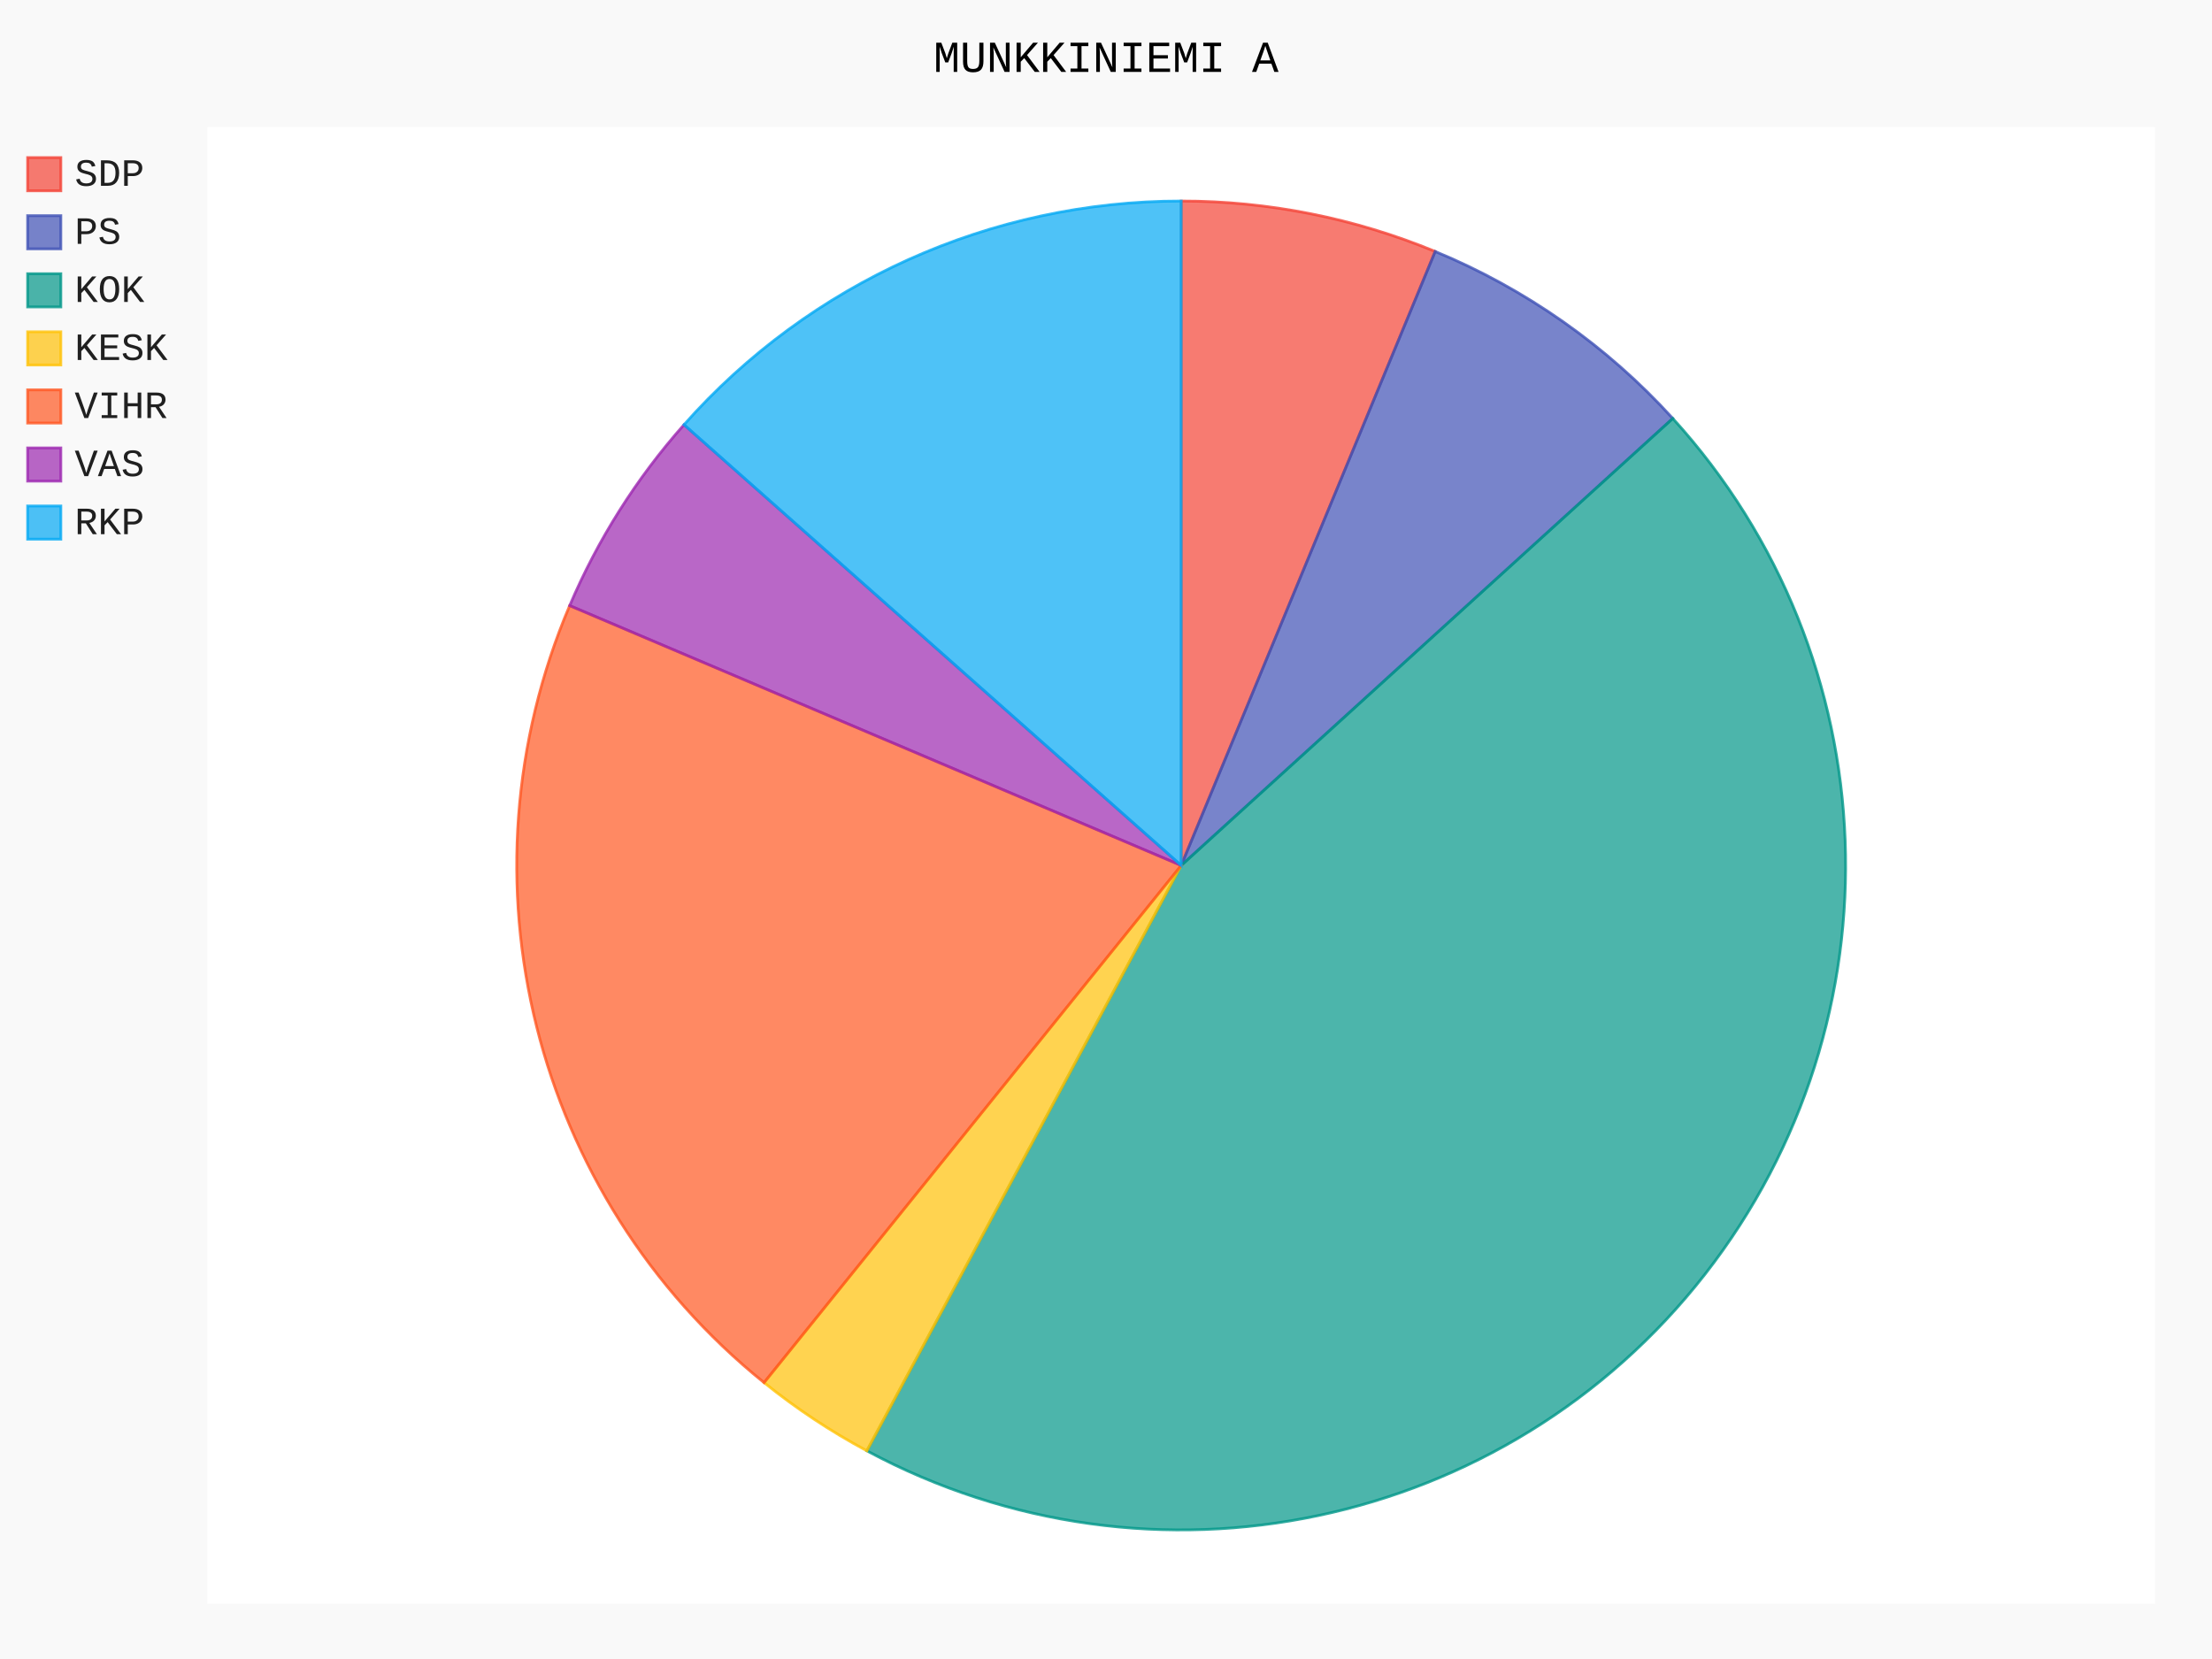
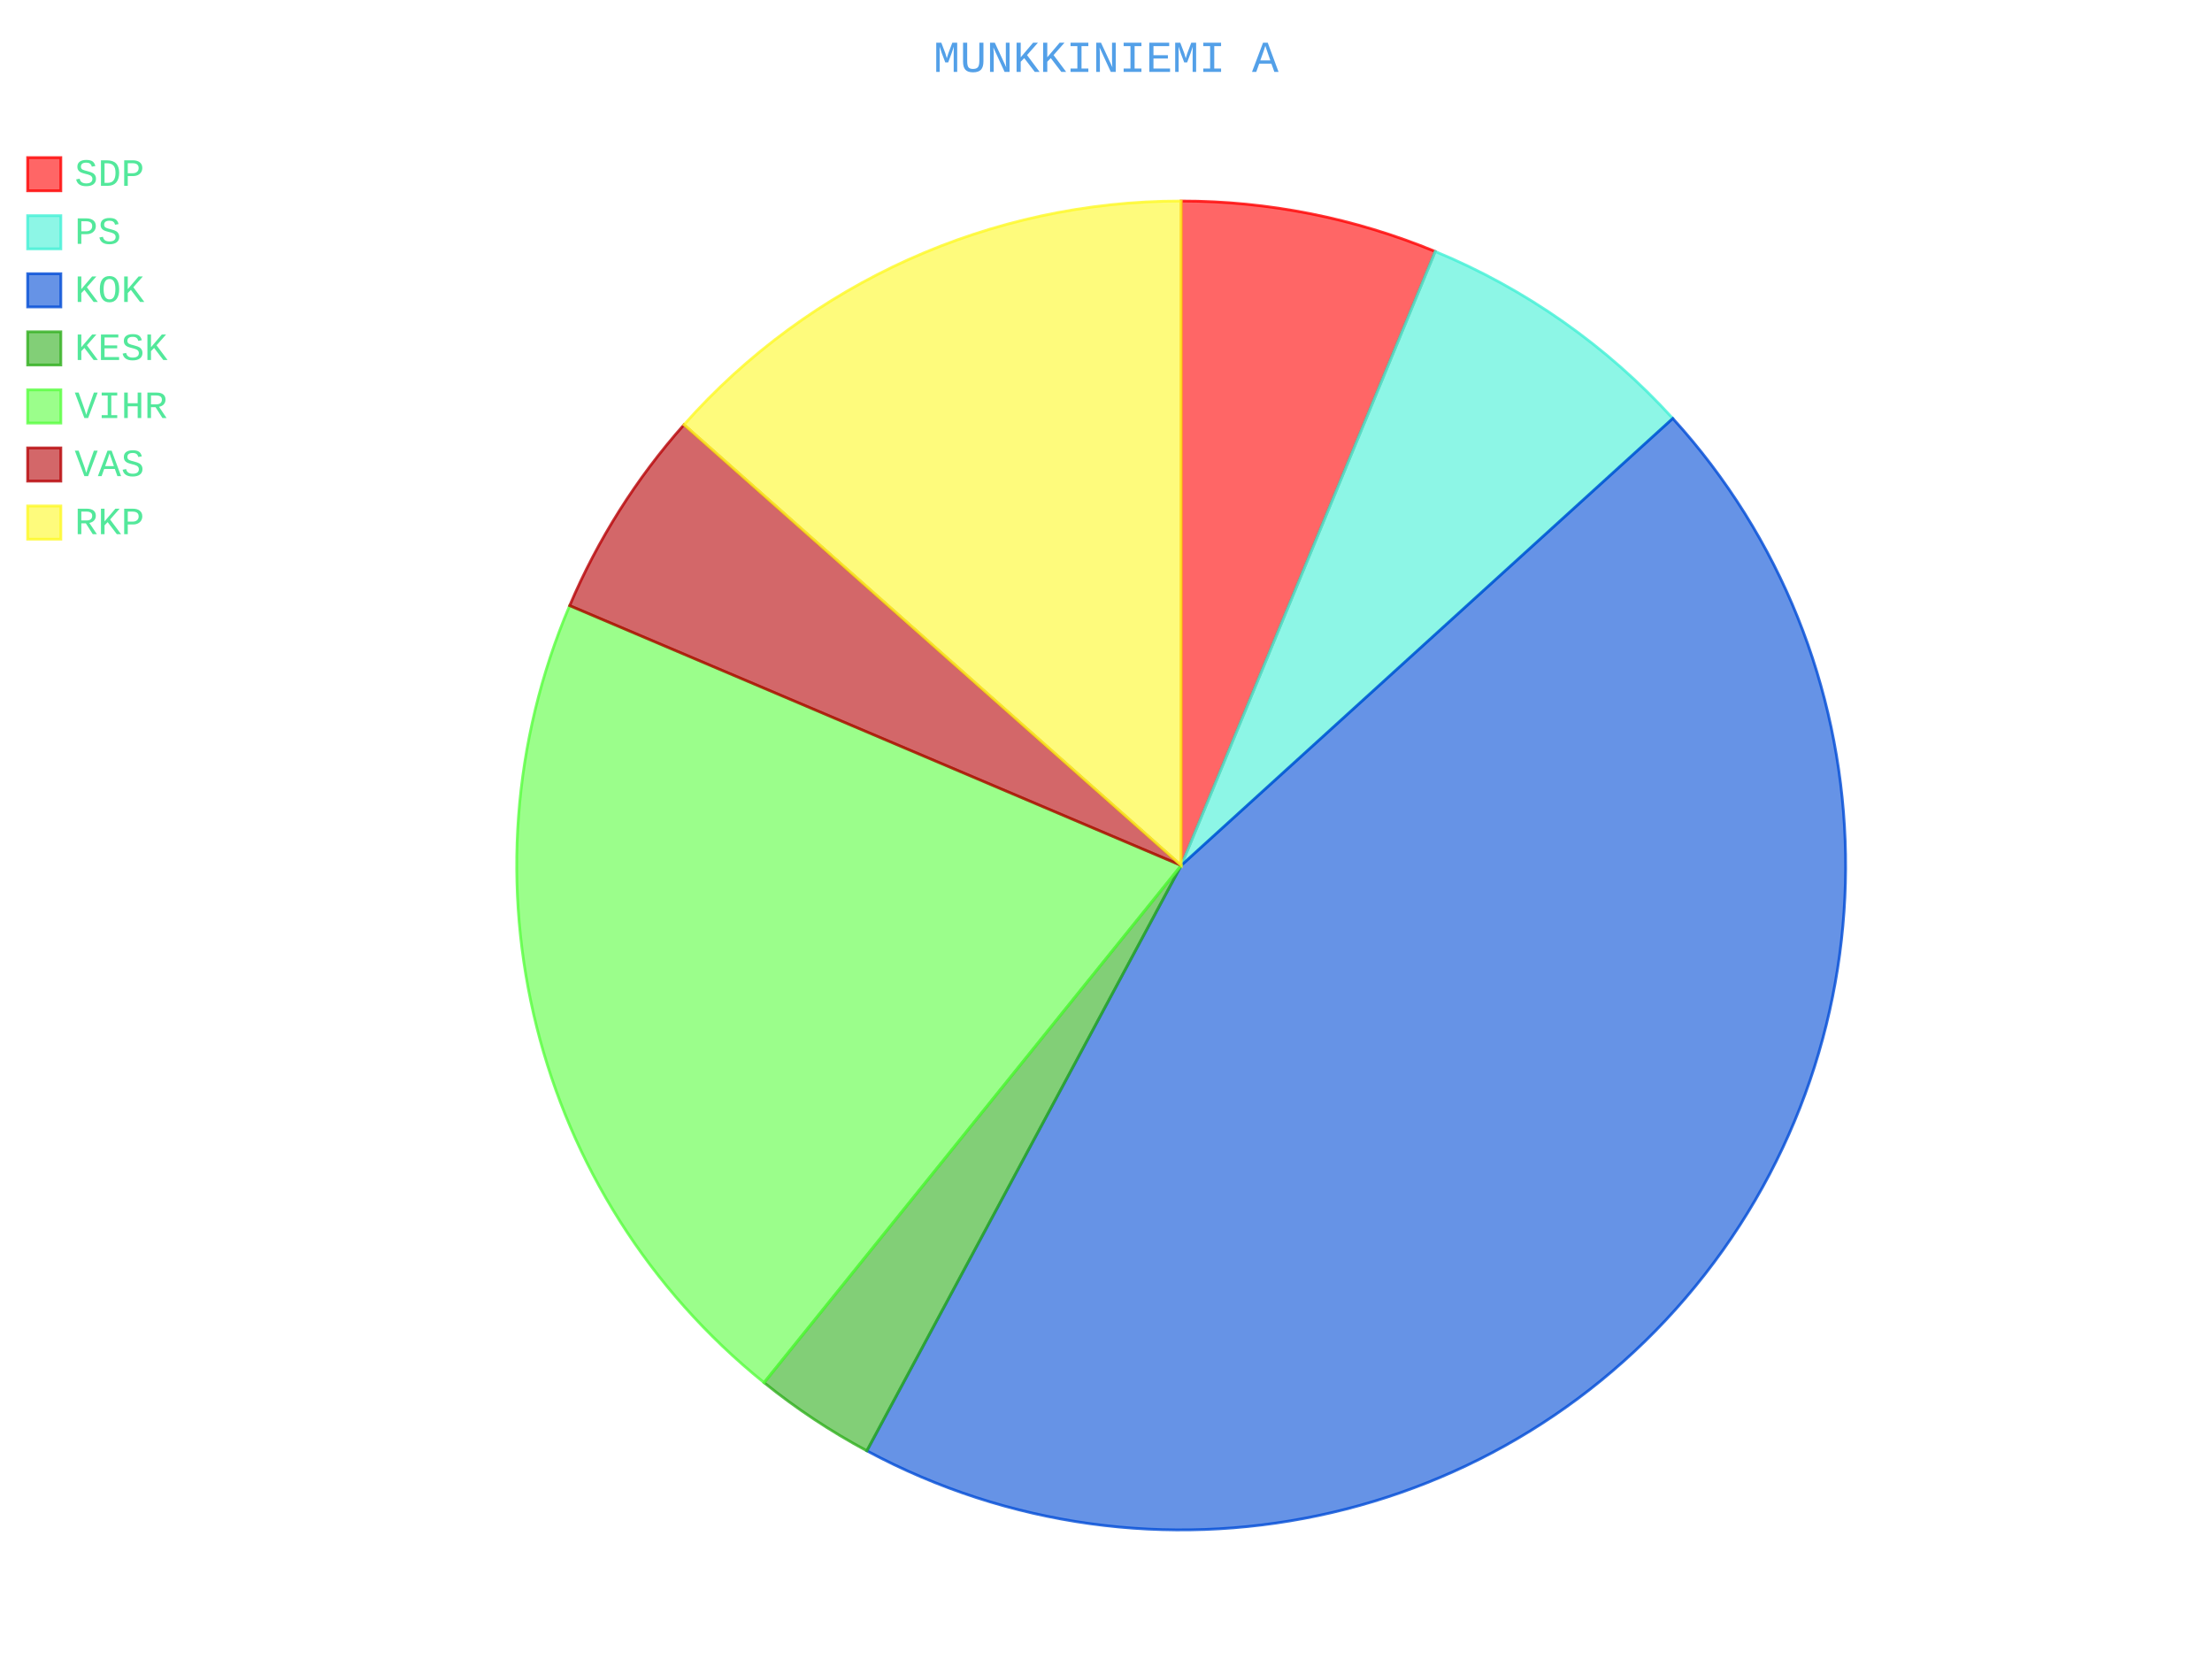
- <svg xmlns="http://www.w3.org/2000/svg" class="pygal-chart" id="chart-25bf41bf-d876-4338-9385-a25d50338b0a" viewBox="0 0 800 600">
+ <svg xmlns="http://www.w3.org/2000/svg" class="pygal-chart" id="chart-e5ba8ec6-616c-499e-8d3d-d46006dcdbe5" viewBox="0 0 800 600">
  <defs>
-     <style type="text/css">#chart-25bf41bf-d876-4338-9385-a25d50338b0a{-webkit-user-select:none;-webkit-font-smoothing:antialiased;font-family:Consolas,"Liberation Mono",Menlo,Courier,monospace}#chart-25bf41bf-d876-4338-9385-a25d50338b0a .title{font-family:Consolas,"Liberation Mono",Menlo,Courier,monospace;font-size:16px}#chart-25bf41bf-d876-4338-9385-a25d50338b0a .legends .legend text{font-family:Consolas,"Liberation Mono",Menlo,Courier,monospace;font-size:14px}#chart-25bf41bf-d876-4338-9385-a25d50338b0a .axis text{font-family:Consolas,"Liberation Mono",Menlo,Courier,monospace;font-size:10px}#chart-25bf41bf-d876-4338-9385-a25d50338b0a .axis text.major{font-family:Consolas,"Liberation Mono",Menlo,Courier,monospace;font-size:10px}#chart-25bf41bf-d876-4338-9385-a25d50338b0a .text-overlay text.value{font-family:Consolas,"Liberation Mono",Menlo,Courier,monospace;font-size:16px}#chart-25bf41bf-d876-4338-9385-a25d50338b0a .text-overlay text.label{font-family:Consolas,"Liberation Mono",Menlo,Courier,monospace;font-size:10px}#chart-25bf41bf-d876-4338-9385-a25d50338b0a .tooltip{font-family:Consolas,"Liberation Mono",Menlo,Courier,monospace;font-size:14px}#chart-25bf41bf-d876-4338-9385-a25d50338b0a text.no_data{font-family:Consolas,"Liberation Mono",Menlo,Courier,monospace;font-size:64px}
- #chart-25bf41bf-d876-4338-9385-a25d50338b0a{background-color:rgba(249,249,249,1)}#chart-25bf41bf-d876-4338-9385-a25d50338b0a path,#chart-25bf41bf-d876-4338-9385-a25d50338b0a line,#chart-25bf41bf-d876-4338-9385-a25d50338b0a rect,#chart-25bf41bf-d876-4338-9385-a25d50338b0a circle{-webkit-transition:150ms;-moz-transition:150ms;transition:150ms}#chart-25bf41bf-d876-4338-9385-a25d50338b0a .graph &gt; .background{fill:rgba(249,249,249,1)}#chart-25bf41bf-d876-4338-9385-a25d50338b0a .plot &gt; .background{fill:rgba(255,255,255,1)}#chart-25bf41bf-d876-4338-9385-a25d50338b0a .graph{fill:rgba(0,0,0,.87)}#chart-25bf41bf-d876-4338-9385-a25d50338b0a text.no_data{fill:rgba(0,0,0,1)}#chart-25bf41bf-d876-4338-9385-a25d50338b0a .title{fill:rgba(0,0,0,1)}#chart-25bf41bf-d876-4338-9385-a25d50338b0a .legends .legend text{fill:rgba(0,0,0,.87)}#chart-25bf41bf-d876-4338-9385-a25d50338b0a .legends .legend:hover text{fill:rgba(0,0,0,1)}#chart-25bf41bf-d876-4338-9385-a25d50338b0a .axis .line{stroke:rgba(0,0,0,1)}#chart-25bf41bf-d876-4338-9385-a25d50338b0a .axis .guide.line{stroke:rgba(0,0,0,.54)}#chart-25bf41bf-d876-4338-9385-a25d50338b0a .axis .major.line{stroke:rgba(0,0,0,.87)}#chart-25bf41bf-d876-4338-9385-a25d50338b0a .axis text.major{fill:rgba(0,0,0,1)}#chart-25bf41bf-d876-4338-9385-a25d50338b0a .axis.y .guides:hover .guide.line,#chart-25bf41bf-d876-4338-9385-a25d50338b0a .line-graph .axis.x .guides:hover .guide.line,#chart-25bf41bf-d876-4338-9385-a25d50338b0a .stackedline-graph .axis.x .guides:hover .guide.line,#chart-25bf41bf-d876-4338-9385-a25d50338b0a .xy-graph .axis.x .guides:hover .guide.line{stroke:rgba(0,0,0,1)}#chart-25bf41bf-d876-4338-9385-a25d50338b0a .axis .guides:hover text{fill:rgba(0,0,0,1)}#chart-25bf41bf-d876-4338-9385-a25d50338b0a .reactive{fill-opacity:.7;stroke-opacity:.8}#chart-25bf41bf-d876-4338-9385-a25d50338b0a .ci{stroke:rgba(0,0,0,.87)}#chart-25bf41bf-d876-4338-9385-a25d50338b0a .reactive.active,#chart-25bf41bf-d876-4338-9385-a25d50338b0a .active .reactive{fill-opacity:.8;stroke-opacity:.9;stroke-width:4}#chart-25bf41bf-d876-4338-9385-a25d50338b0a .ci .reactive.active{stroke-width:1.5}#chart-25bf41bf-d876-4338-9385-a25d50338b0a .series text{fill:rgba(0,0,0,1)}#chart-25bf41bf-d876-4338-9385-a25d50338b0a .tooltip rect{fill:rgba(255,255,255,1);stroke:rgba(0,0,0,1);-webkit-transition:opacity 150ms;-moz-transition:opacity 150ms;transition:opacity 150ms}#chart-25bf41bf-d876-4338-9385-a25d50338b0a .tooltip .label{fill:rgba(0,0,0,.87)}#chart-25bf41bf-d876-4338-9385-a25d50338b0a .tooltip .label{fill:rgba(0,0,0,.87)}#chart-25bf41bf-d876-4338-9385-a25d50338b0a .tooltip .legend{font-size:.8em;fill:rgba(0,0,0,.54)}#chart-25bf41bf-d876-4338-9385-a25d50338b0a .tooltip .x_label{font-size:.6em;fill:rgba(0,0,0,1)}#chart-25bf41bf-d876-4338-9385-a25d50338b0a .tooltip .xlink{font-size:.5em;text-decoration:underline}#chart-25bf41bf-d876-4338-9385-a25d50338b0a .tooltip .value{font-size:1.5em}#chart-25bf41bf-d876-4338-9385-a25d50338b0a .bound{font-size:.5em}#chart-25bf41bf-d876-4338-9385-a25d50338b0a .max-value{font-size:.75em;fill:rgba(0,0,0,.54)}#chart-25bf41bf-d876-4338-9385-a25d50338b0a .map-element{fill:rgba(255,255,255,1);stroke:rgba(0,0,0,.54) !important}#chart-25bf41bf-d876-4338-9385-a25d50338b0a .map-element .reactive{fill-opacity:inherit;stroke-opacity:inherit}#chart-25bf41bf-d876-4338-9385-a25d50338b0a .color-0,#chart-25bf41bf-d876-4338-9385-a25d50338b0a .color-0 a:visited{stroke:#F44336;fill:#F44336}#chart-25bf41bf-d876-4338-9385-a25d50338b0a .color-1,#chart-25bf41bf-d876-4338-9385-a25d50338b0a .color-1 a:visited{stroke:#3F51B5;fill:#3F51B5}#chart-25bf41bf-d876-4338-9385-a25d50338b0a .color-2,#chart-25bf41bf-d876-4338-9385-a25d50338b0a .color-2 a:visited{stroke:#009688;fill:#009688}#chart-25bf41bf-d876-4338-9385-a25d50338b0a .color-3,#chart-25bf41bf-d876-4338-9385-a25d50338b0a .color-3 a:visited{stroke:#FFC107;fill:#FFC107}#chart-25bf41bf-d876-4338-9385-a25d50338b0a .color-4,#chart-25bf41bf-d876-4338-9385-a25d50338b0a .color-4 a:visited{stroke:#FF5722;fill:#FF5722}#chart-25bf41bf-d876-4338-9385-a25d50338b0a .color-5,#chart-25bf41bf-d876-4338-9385-a25d50338b0a .color-5 a:visited{stroke:#9C27B0;fill:#9C27B0}#chart-25bf41bf-d876-4338-9385-a25d50338b0a .color-6,#chart-25bf41bf-d876-4338-9385-a25d50338b0a .color-6 a:visited{stroke:#03A9F4;fill:#03A9F4}#chart-25bf41bf-d876-4338-9385-a25d50338b0a .text-overlay .color-0 text{fill:black}#chart-25bf41bf-d876-4338-9385-a25d50338b0a .text-overlay .color-1 text{fill:black}#chart-25bf41bf-d876-4338-9385-a25d50338b0a .text-overlay .color-2 text{fill:black}#chart-25bf41bf-d876-4338-9385-a25d50338b0a .text-overlay .color-3 text{fill:black}#chart-25bf41bf-d876-4338-9385-a25d50338b0a .text-overlay .color-4 text{fill:black}#chart-25bf41bf-d876-4338-9385-a25d50338b0a .text-overlay .color-5 text{fill:black}#chart-25bf41bf-d876-4338-9385-a25d50338b0a .text-overlay .color-6 text{fill:black}
- #chart-25bf41bf-d876-4338-9385-a25d50338b0a text.no_data{text-anchor:middle}#chart-25bf41bf-d876-4338-9385-a25d50338b0a .guide.line{fill:none}#chart-25bf41bf-d876-4338-9385-a25d50338b0a .centered{text-anchor:middle}#chart-25bf41bf-d876-4338-9385-a25d50338b0a .title{text-anchor:middle}#chart-25bf41bf-d876-4338-9385-a25d50338b0a .legends .legend text{fill-opacity:1}#chart-25bf41bf-d876-4338-9385-a25d50338b0a .axis.x text{text-anchor:middle}#chart-25bf41bf-d876-4338-9385-a25d50338b0a .axis.x:not(.web) text[transform]{text-anchor:start}#chart-25bf41bf-d876-4338-9385-a25d50338b0a .axis.x:not(.web) text[transform].backwards{text-anchor:end}#chart-25bf41bf-d876-4338-9385-a25d50338b0a .axis.y text{text-anchor:end}#chart-25bf41bf-d876-4338-9385-a25d50338b0a .axis.y text[transform].backwards{text-anchor:start}#chart-25bf41bf-d876-4338-9385-a25d50338b0a .axis.y2 text{text-anchor:start}#chart-25bf41bf-d876-4338-9385-a25d50338b0a .axis.y2 text[transform].backwards{text-anchor:end}#chart-25bf41bf-d876-4338-9385-a25d50338b0a .axis .guide.line{stroke-dasharray:4,4}#chart-25bf41bf-d876-4338-9385-a25d50338b0a .axis .major.guide.line{stroke-dasharray:6,6}#chart-25bf41bf-d876-4338-9385-a25d50338b0a .horizontal .axis.y .guide.line,#chart-25bf41bf-d876-4338-9385-a25d50338b0a .horizontal .axis.y2 .guide.line,#chart-25bf41bf-d876-4338-9385-a25d50338b0a .vertical .axis.x .guide.line{opacity:0}#chart-25bf41bf-d876-4338-9385-a25d50338b0a .horizontal .axis.always_show .guide.line,#chart-25bf41bf-d876-4338-9385-a25d50338b0a .vertical .axis.always_show .guide.line{opacity:1 !important}#chart-25bf41bf-d876-4338-9385-a25d50338b0a .axis.y .guides:hover .guide.line,#chart-25bf41bf-d876-4338-9385-a25d50338b0a .axis.y2 .guides:hover .guide.line,#chart-25bf41bf-d876-4338-9385-a25d50338b0a .axis.x .guides:hover .guide.line{opacity:1}#chart-25bf41bf-d876-4338-9385-a25d50338b0a .axis .guides:hover text{opacity:1}#chart-25bf41bf-d876-4338-9385-a25d50338b0a .nofill{fill:none}#chart-25bf41bf-d876-4338-9385-a25d50338b0a .subtle-fill{fill-opacity:.2}#chart-25bf41bf-d876-4338-9385-a25d50338b0a .dot{stroke-width:1px;fill-opacity:1}#chart-25bf41bf-d876-4338-9385-a25d50338b0a .dot.active{stroke-width:5px}#chart-25bf41bf-d876-4338-9385-a25d50338b0a .dot.negative{fill:transparent}#chart-25bf41bf-d876-4338-9385-a25d50338b0a text,#chart-25bf41bf-d876-4338-9385-a25d50338b0a tspan{stroke:none !important}#chart-25bf41bf-d876-4338-9385-a25d50338b0a .series text.active{opacity:1}#chart-25bf41bf-d876-4338-9385-a25d50338b0a .tooltip rect{fill-opacity:.95;stroke-width:.5}#chart-25bf41bf-d876-4338-9385-a25d50338b0a .tooltip text{fill-opacity:1}#chart-25bf41bf-d876-4338-9385-a25d50338b0a .showable{visibility:hidden}#chart-25bf41bf-d876-4338-9385-a25d50338b0a .showable.shown{visibility:visible}#chart-25bf41bf-d876-4338-9385-a25d50338b0a .gauge-background{fill:rgba(229,229,229,1);stroke:none}#chart-25bf41bf-d876-4338-9385-a25d50338b0a .bg-lines{stroke:rgba(249,249,249,1);stroke-width:2px}</style>
+     <style type="text/css">#chart-e5ba8ec6-616c-499e-8d3d-d46006dcdbe5{-webkit-user-select:none;-webkit-font-smoothing:antialiased;font-family:Consolas,"Liberation Mono",Menlo,Courier,monospace}#chart-e5ba8ec6-616c-499e-8d3d-d46006dcdbe5 .title{font-family:Consolas,"Liberation Mono",Menlo,Courier,monospace;font-size:16px}#chart-e5ba8ec6-616c-499e-8d3d-d46006dcdbe5 .legends .legend text{font-family:Consolas,"Liberation Mono",Menlo,Courier,monospace;font-size:14px}#chart-e5ba8ec6-616c-499e-8d3d-d46006dcdbe5 .axis text{font-family:Consolas,"Liberation Mono",Menlo,Courier,monospace;font-size:10px}#chart-e5ba8ec6-616c-499e-8d3d-d46006dcdbe5 .axis text.major{font-family:Consolas,"Liberation Mono",Menlo,Courier,monospace;font-size:10px}#chart-e5ba8ec6-616c-499e-8d3d-d46006dcdbe5 .text-overlay text.value{font-family:Consolas,"Liberation Mono",Menlo,Courier,monospace;font-size:16px}#chart-e5ba8ec6-616c-499e-8d3d-d46006dcdbe5 .text-overlay text.label{font-family:Consolas,"Liberation Mono",Menlo,Courier,monospace;font-size:10px}#chart-e5ba8ec6-616c-499e-8d3d-d46006dcdbe5 .tooltip{font-family:Consolas,"Liberation Mono",Menlo,Courier,monospace;font-size:14px}#chart-e5ba8ec6-616c-499e-8d3d-d46006dcdbe5 text.no_data{font-family:Consolas,"Liberation Mono",Menlo,Courier,monospace;font-size:64px}
+ #chart-e5ba8ec6-616c-499e-8d3d-d46006dcdbe5{background-color:transparent}#chart-e5ba8ec6-616c-499e-8d3d-d46006dcdbe5 path,#chart-e5ba8ec6-616c-499e-8d3d-d46006dcdbe5 line,#chart-e5ba8ec6-616c-499e-8d3d-d46006dcdbe5 rect,#chart-e5ba8ec6-616c-499e-8d3d-d46006dcdbe5 circle{-webkit-transition:1000ms ease-in;-moz-transition:1000ms ease-in;transition:1000ms ease-in}#chart-e5ba8ec6-616c-499e-8d3d-d46006dcdbe5 .graph &gt; .background{fill:transparent}#chart-e5ba8ec6-616c-499e-8d3d-d46006dcdbe5 .plot &gt; .background{fill:transparent}#chart-e5ba8ec6-616c-499e-8d3d-d46006dcdbe5 .graph{fill:#53E89B}#chart-e5ba8ec6-616c-499e-8d3d-d46006dcdbe5 text.no_data{fill:#53A0E8}#chart-e5ba8ec6-616c-499e-8d3d-d46006dcdbe5 .title{fill:#53A0E8}#chart-e5ba8ec6-616c-499e-8d3d-d46006dcdbe5 .legends .legend text{fill:#53E89B}#chart-e5ba8ec6-616c-499e-8d3d-d46006dcdbe5 .legends .legend:hover text{fill:#53A0E8}#chart-e5ba8ec6-616c-499e-8d3d-d46006dcdbe5 .axis .line{stroke:#53A0E8}#chart-e5ba8ec6-616c-499e-8d3d-d46006dcdbe5 .axis .guide.line{stroke:#630C0D}#chart-e5ba8ec6-616c-499e-8d3d-d46006dcdbe5 .axis .major.line{stroke:#53E89B}#chart-e5ba8ec6-616c-499e-8d3d-d46006dcdbe5 .axis text.major{fill:#53A0E8}#chart-e5ba8ec6-616c-499e-8d3d-d46006dcdbe5 .axis.y .guides:hover .guide.line,#chart-e5ba8ec6-616c-499e-8d3d-d46006dcdbe5 .line-graph .axis.x .guides:hover .guide.line,#chart-e5ba8ec6-616c-499e-8d3d-d46006dcdbe5 .stackedline-graph .axis.x .guides:hover .guide.line,#chart-e5ba8ec6-616c-499e-8d3d-d46006dcdbe5 .xy-graph .axis.x .guides:hover .guide.line{stroke:#53A0E8}#chart-e5ba8ec6-616c-499e-8d3d-d46006dcdbe5 .axis .guides:hover text{fill:#53A0E8}#chart-e5ba8ec6-616c-499e-8d3d-d46006dcdbe5 .reactive{fill-opacity:.6;stroke-opacity:.8}#chart-e5ba8ec6-616c-499e-8d3d-d46006dcdbe5 .ci{stroke:#53E89B}#chart-e5ba8ec6-616c-499e-8d3d-d46006dcdbe5 .reactive.active,#chart-e5ba8ec6-616c-499e-8d3d-d46006dcdbe5 .active .reactive{fill-opacity:.9;stroke-opacity:.9;stroke-width:4}#chart-e5ba8ec6-616c-499e-8d3d-d46006dcdbe5 .ci .reactive.active{stroke-width:1.5}#chart-e5ba8ec6-616c-499e-8d3d-d46006dcdbe5 .series text{fill:#53A0E8}#chart-e5ba8ec6-616c-499e-8d3d-d46006dcdbe5 .tooltip rect{fill:transparent;stroke:#53A0E8;-webkit-transition:opacity 1000ms ease-in;-moz-transition:opacity 1000ms ease-in;transition:opacity 1000ms ease-in}#chart-e5ba8ec6-616c-499e-8d3d-d46006dcdbe5 .tooltip .label{fill:#53E89B}#chart-e5ba8ec6-616c-499e-8d3d-d46006dcdbe5 .tooltip .label{fill:#53E89B}#chart-e5ba8ec6-616c-499e-8d3d-d46006dcdbe5 .tooltip .legend{font-size:.8em;fill:#630C0D}#chart-e5ba8ec6-616c-499e-8d3d-d46006dcdbe5 .tooltip .x_label{font-size:.6em;fill:#53A0E8}#chart-e5ba8ec6-616c-499e-8d3d-d46006dcdbe5 .tooltip .xlink{font-size:.5em;text-decoration:underline}#chart-e5ba8ec6-616c-499e-8d3d-d46006dcdbe5 .tooltip .value{font-size:1.5em}#chart-e5ba8ec6-616c-499e-8d3d-d46006dcdbe5 .bound{font-size:.5em}#chart-e5ba8ec6-616c-499e-8d3d-d46006dcdbe5 .max-value{font-size:.75em;fill:#630C0D}#chart-e5ba8ec6-616c-499e-8d3d-d46006dcdbe5 .map-element{fill:transparent;stroke:#630C0D !important}#chart-e5ba8ec6-616c-499e-8d3d-d46006dcdbe5 .map-element .reactive{fill-opacity:inherit;stroke-opacity:inherit}#chart-e5ba8ec6-616c-499e-8d3d-d46006dcdbe5 .color-0,#chart-e5ba8ec6-616c-499e-8d3d-d46006dcdbe5 .color-0 a:visited{stroke:#ff0000;fill:#ff0000}#chart-e5ba8ec6-616c-499e-8d3d-d46006dcdbe5 .color-1,#chart-e5ba8ec6-616c-499e-8d3d-d46006dcdbe5 .color-1 a:visited{stroke:#42f0d6;fill:#42f0d6}#chart-e5ba8ec6-616c-499e-8d3d-d46006dcdbe5 .color-2,#chart-e5ba8ec6-616c-499e-8d3d-d46006dcdbe5 .color-2 a:visited{stroke:#004bd6;fill:#004bd6}#chart-e5ba8ec6-616c-499e-8d3d-d46006dcdbe5 .color-3,#chart-e5ba8ec6-616c-499e-8d3d-d46006dcdbe5 .color-3 a:visited{stroke:#30af1d;fill:#30af1d}#chart-e5ba8ec6-616c-499e-8d3d-d46006dcdbe5 .color-4,#chart-e5ba8ec6-616c-499e-8d3d-d46006dcdbe5 .color-4 a:visited{stroke:#58fd3f;fill:#58fd3f}#chart-e5ba8ec6-616c-499e-8d3d-d46006dcdbe5 .color-5,#chart-e5ba8ec6-616c-499e-8d3d-d46006dcdbe5 .color-5 a:visited{stroke:#b60205;fill:#b60205}#chart-e5ba8ec6-616c-499e-8d3d-d46006dcdbe5 .color-6,#chart-e5ba8ec6-616c-499e-8d3d-d46006dcdbe5 .color-6 a:visited{stroke:#fdf926;fill:#fdf926}#chart-e5ba8ec6-616c-499e-8d3d-d46006dcdbe5 .text-overlay .color-0 text{fill:black}#chart-e5ba8ec6-616c-499e-8d3d-d46006dcdbe5 .text-overlay .color-1 text{fill:black}#chart-e5ba8ec6-616c-499e-8d3d-d46006dcdbe5 .text-overlay .color-2 text{fill:black}#chart-e5ba8ec6-616c-499e-8d3d-d46006dcdbe5 .text-overlay .color-3 text{fill:black}#chart-e5ba8ec6-616c-499e-8d3d-d46006dcdbe5 .text-overlay .color-4 text{fill:black}#chart-e5ba8ec6-616c-499e-8d3d-d46006dcdbe5 .text-overlay .color-5 text{fill:black}#chart-e5ba8ec6-616c-499e-8d3d-d46006dcdbe5 .text-overlay .color-6 text{fill:black}
+ #chart-e5ba8ec6-616c-499e-8d3d-d46006dcdbe5 text.no_data{text-anchor:middle}#chart-e5ba8ec6-616c-499e-8d3d-d46006dcdbe5 .guide.line{fill:none}#chart-e5ba8ec6-616c-499e-8d3d-d46006dcdbe5 .centered{text-anchor:middle}#chart-e5ba8ec6-616c-499e-8d3d-d46006dcdbe5 .title{text-anchor:middle}#chart-e5ba8ec6-616c-499e-8d3d-d46006dcdbe5 .legends .legend text{fill-opacity:1}#chart-e5ba8ec6-616c-499e-8d3d-d46006dcdbe5 .axis.x text{text-anchor:middle}#chart-e5ba8ec6-616c-499e-8d3d-d46006dcdbe5 .axis.x:not(.web) text[transform]{text-anchor:start}#chart-e5ba8ec6-616c-499e-8d3d-d46006dcdbe5 .axis.x:not(.web) text[transform].backwards{text-anchor:end}#chart-e5ba8ec6-616c-499e-8d3d-d46006dcdbe5 .axis.y text{text-anchor:end}#chart-e5ba8ec6-616c-499e-8d3d-d46006dcdbe5 .axis.y text[transform].backwards{text-anchor:start}#chart-e5ba8ec6-616c-499e-8d3d-d46006dcdbe5 .axis.y2 text{text-anchor:start}#chart-e5ba8ec6-616c-499e-8d3d-d46006dcdbe5 .axis.y2 text[transform].backwards{text-anchor:end}#chart-e5ba8ec6-616c-499e-8d3d-d46006dcdbe5 .axis .guide.line{stroke-dasharray:4,4}#chart-e5ba8ec6-616c-499e-8d3d-d46006dcdbe5 .axis .major.guide.line{stroke-dasharray:6,6}#chart-e5ba8ec6-616c-499e-8d3d-d46006dcdbe5 .horizontal .axis.y .guide.line,#chart-e5ba8ec6-616c-499e-8d3d-d46006dcdbe5 .horizontal .axis.y2 .guide.line,#chart-e5ba8ec6-616c-499e-8d3d-d46006dcdbe5 .vertical .axis.x .guide.line{opacity:0}#chart-e5ba8ec6-616c-499e-8d3d-d46006dcdbe5 .horizontal .axis.always_show .guide.line,#chart-e5ba8ec6-616c-499e-8d3d-d46006dcdbe5 .vertical .axis.always_show .guide.line{opacity:1 !important}#chart-e5ba8ec6-616c-499e-8d3d-d46006dcdbe5 .axis.y .guides:hover .guide.line,#chart-e5ba8ec6-616c-499e-8d3d-d46006dcdbe5 .axis.y2 .guides:hover .guide.line,#chart-e5ba8ec6-616c-499e-8d3d-d46006dcdbe5 .axis.x .guides:hover .guide.line{opacity:1}#chart-e5ba8ec6-616c-499e-8d3d-d46006dcdbe5 .axis .guides:hover text{opacity:1}#chart-e5ba8ec6-616c-499e-8d3d-d46006dcdbe5 .nofill{fill:none}#chart-e5ba8ec6-616c-499e-8d3d-d46006dcdbe5 .subtle-fill{fill-opacity:.2}#chart-e5ba8ec6-616c-499e-8d3d-d46006dcdbe5 .dot{stroke-width:1px;fill-opacity:1}#chart-e5ba8ec6-616c-499e-8d3d-d46006dcdbe5 .dot.active{stroke-width:5px}#chart-e5ba8ec6-616c-499e-8d3d-d46006dcdbe5 .dot.negative{fill:transparent}#chart-e5ba8ec6-616c-499e-8d3d-d46006dcdbe5 text,#chart-e5ba8ec6-616c-499e-8d3d-d46006dcdbe5 tspan{stroke:none !important}#chart-e5ba8ec6-616c-499e-8d3d-d46006dcdbe5 .series text.active{opacity:1}#chart-e5ba8ec6-616c-499e-8d3d-d46006dcdbe5 .tooltip rect{fill-opacity:.95;stroke-width:.5}#chart-e5ba8ec6-616c-499e-8d3d-d46006dcdbe5 .tooltip text{fill-opacity:1}#chart-e5ba8ec6-616c-499e-8d3d-d46006dcdbe5 .showable{visibility:hidden}#chart-e5ba8ec6-616c-499e-8d3d-d46006dcdbe5 .showable.shown{visibility:visible}#chart-e5ba8ec6-616c-499e-8d3d-d46006dcdbe5 .gauge-background{fill:rgba(229,229,229,1);stroke:none}#chart-e5ba8ec6-616c-499e-8d3d-d46006dcdbe5 .bg-lines{stroke:transparent;stroke-width:2px}</style>
  </defs>
  <g class="graph pie-graph vertical">
    <rect class="background" height="600" width="800" x="0" y="0" />
    <g class="plot" transform="translate(75, 46)">
      <rect class="background" height="534" width="704.4" x="0" y="0" />
      <g class="series serie-0 color-0">
        <g class="slices">
          <g class="slice">
            <path class="slice reactive tooltip-trigger" d="M352.2 26.7 A240.3 240.3 0 0 1 444.053 44.948 L352.2 267 A0 0 0 0 0 352.2 267 z" />
          </g>
        </g>
      </g>
      <g class="series serie-1 color-1">
        <g class="slices">
          <g class="slice">
            <path class="slice reactive tooltip-trigger" d="M444.053 44.948 A240.3 240.3 0 0 1 529.984 105.331 L352.2 267 A0 0 0 0 0 352.2 267 z" />
          </g>
        </g>
      </g>
      <g class="series serie-2 color-2">
        <g class="slices">
          <g class="slice">
            <path class="slice reactive tooltip-trigger" d="M529.984 105.331 A240.3 240.3 0 0 1 238.51 478.704 L352.2 267 A0 0 0 0 0 352.2 267 z" />
          </g>
        </g>
      </g>
      <g class="series serie-3 color-3">
        <g class="slices">
          <g class="slice">
            <path class="slice reactive tooltip-trigger" d="M238.51 478.704 A240.3 240.3 0 0 1 201.335 454.04 L352.2 267 A0 0 0 0 0 352.2 267 z" />
          </g>
        </g>
      </g>
      <g class="series serie-4 color-4">
        <g class="slices">
          <g class="slice">
            <path class="slice reactive tooltip-trigger" d="M201.335 454.04 A240.3 240.3 0 0 1 131.035 173.031 L352.2 267 A0 0 0 0 0 352.2 267 z" />
          </g>
        </g>
      </g>
      <g class="series serie-5 color-5">
        <g class="slices">
          <g class="slice">
            <path class="slice reactive tooltip-trigger" d="M131.035 173.031 A240.3 240.3 0 0 1 172.372 107.608 L352.2 267 A0 0 0 0 0 352.2 267 z" />
          </g>
        </g>
      </g>
      <g class="series serie-6 color-6">
        <g class="slices">
          <g class="slice">
            <path class="slice reactive tooltip-trigger" d="M172.372 107.608 A240.3 240.3 0 0 1 352.2 26.7 L352.2 267 A0 0 0 0 0 352.2 267 z" />
          </g>
        </g>
      </g>
    </g>
    <g class="titles">
      <text class="title plot_title" x="400.0" y="26">MUNKKINIEMI A</text>
    </g>
    <g class="plot overlay" transform="translate(75, 46)">
      <g class="series serie-0 color-0" />
      <g class="series serie-1 color-1" />
      <g class="series serie-2 color-2" />
      <g class="series serie-3 color-3" />
      <g class="series serie-4 color-4" />
      <g class="series serie-5 color-5" />
      <g class="series serie-6 color-6" />
    </g>
    <g class="plot text-overlay" transform="translate(75, 46)">
      <g class="series serie-0 color-0" />
      <g class="series serie-1 color-1" />
      <g class="series serie-2 color-2" />
      <g class="series serie-3 color-3" />
      <g class="series serie-4 color-4" />
      <g class="series serie-5 color-5" />
      <g class="series serie-6 color-6" />
    </g>
    <g class="plot tooltip-overlay" transform="translate(75, 46)">
      <g class="tooltip" style="opacity: 0" transform="translate(0 0)">
        <rect class="tooltip-box" height="0" rx="0" ry="0" width="0" />
        <g class="text" />
      </g>
    </g>
    <g class="legends" transform="translate(10, 56)">
      <g class="legend reactive activate-serie" id="activate-serie-0">
        <rect class="color-0 reactive" height="12" width="12" x="0.0" y="1.0" />
        <text x="17.0" y="11.2">SDP</text>
      </g>
      <g class="legend reactive activate-serie" id="activate-serie-1">
        <rect class="color-1 reactive" height="12" width="12" x="0.0" y="22.0" />
        <text x="17.0" y="32.2">PS</text>
      </g>
      <g class="legend reactive activate-serie" id="activate-serie-2">
        <rect class="color-2 reactive" height="12" width="12" x="0.0" y="43.0" />
        <text x="17.0" y="53.2">KOK</text>
      </g>
      <g class="legend reactive activate-serie" id="activate-serie-3">
        <rect class="color-3 reactive" height="12" width="12" x="0.0" y="64.0" />
        <text x="17.0" y="74.2">KESK</text>
      </g>
      <g class="legend reactive activate-serie" id="activate-serie-4">
        <rect class="color-4 reactive" height="12" width="12" x="0.0" y="85.0" />
        <text x="17.0" y="95.2">VIHR</text>
      </g>
      <g class="legend reactive activate-serie" id="activate-serie-5">
        <rect class="color-5 reactive" height="12" width="12" x="0.0" y="106.0" />
        <text x="17.0" y="116.2">VAS</text>
      </g>
      <g class="legend reactive activate-serie" id="activate-serie-6">
        <rect class="color-6 reactive" height="12" width="12" x="0.0" y="127.0" />
        <text x="17.0" y="137.2">RKP</text>
      </g>
    </g>
    <g class="legends" transform="translate(790, 56)" />
  </g>
</svg>
